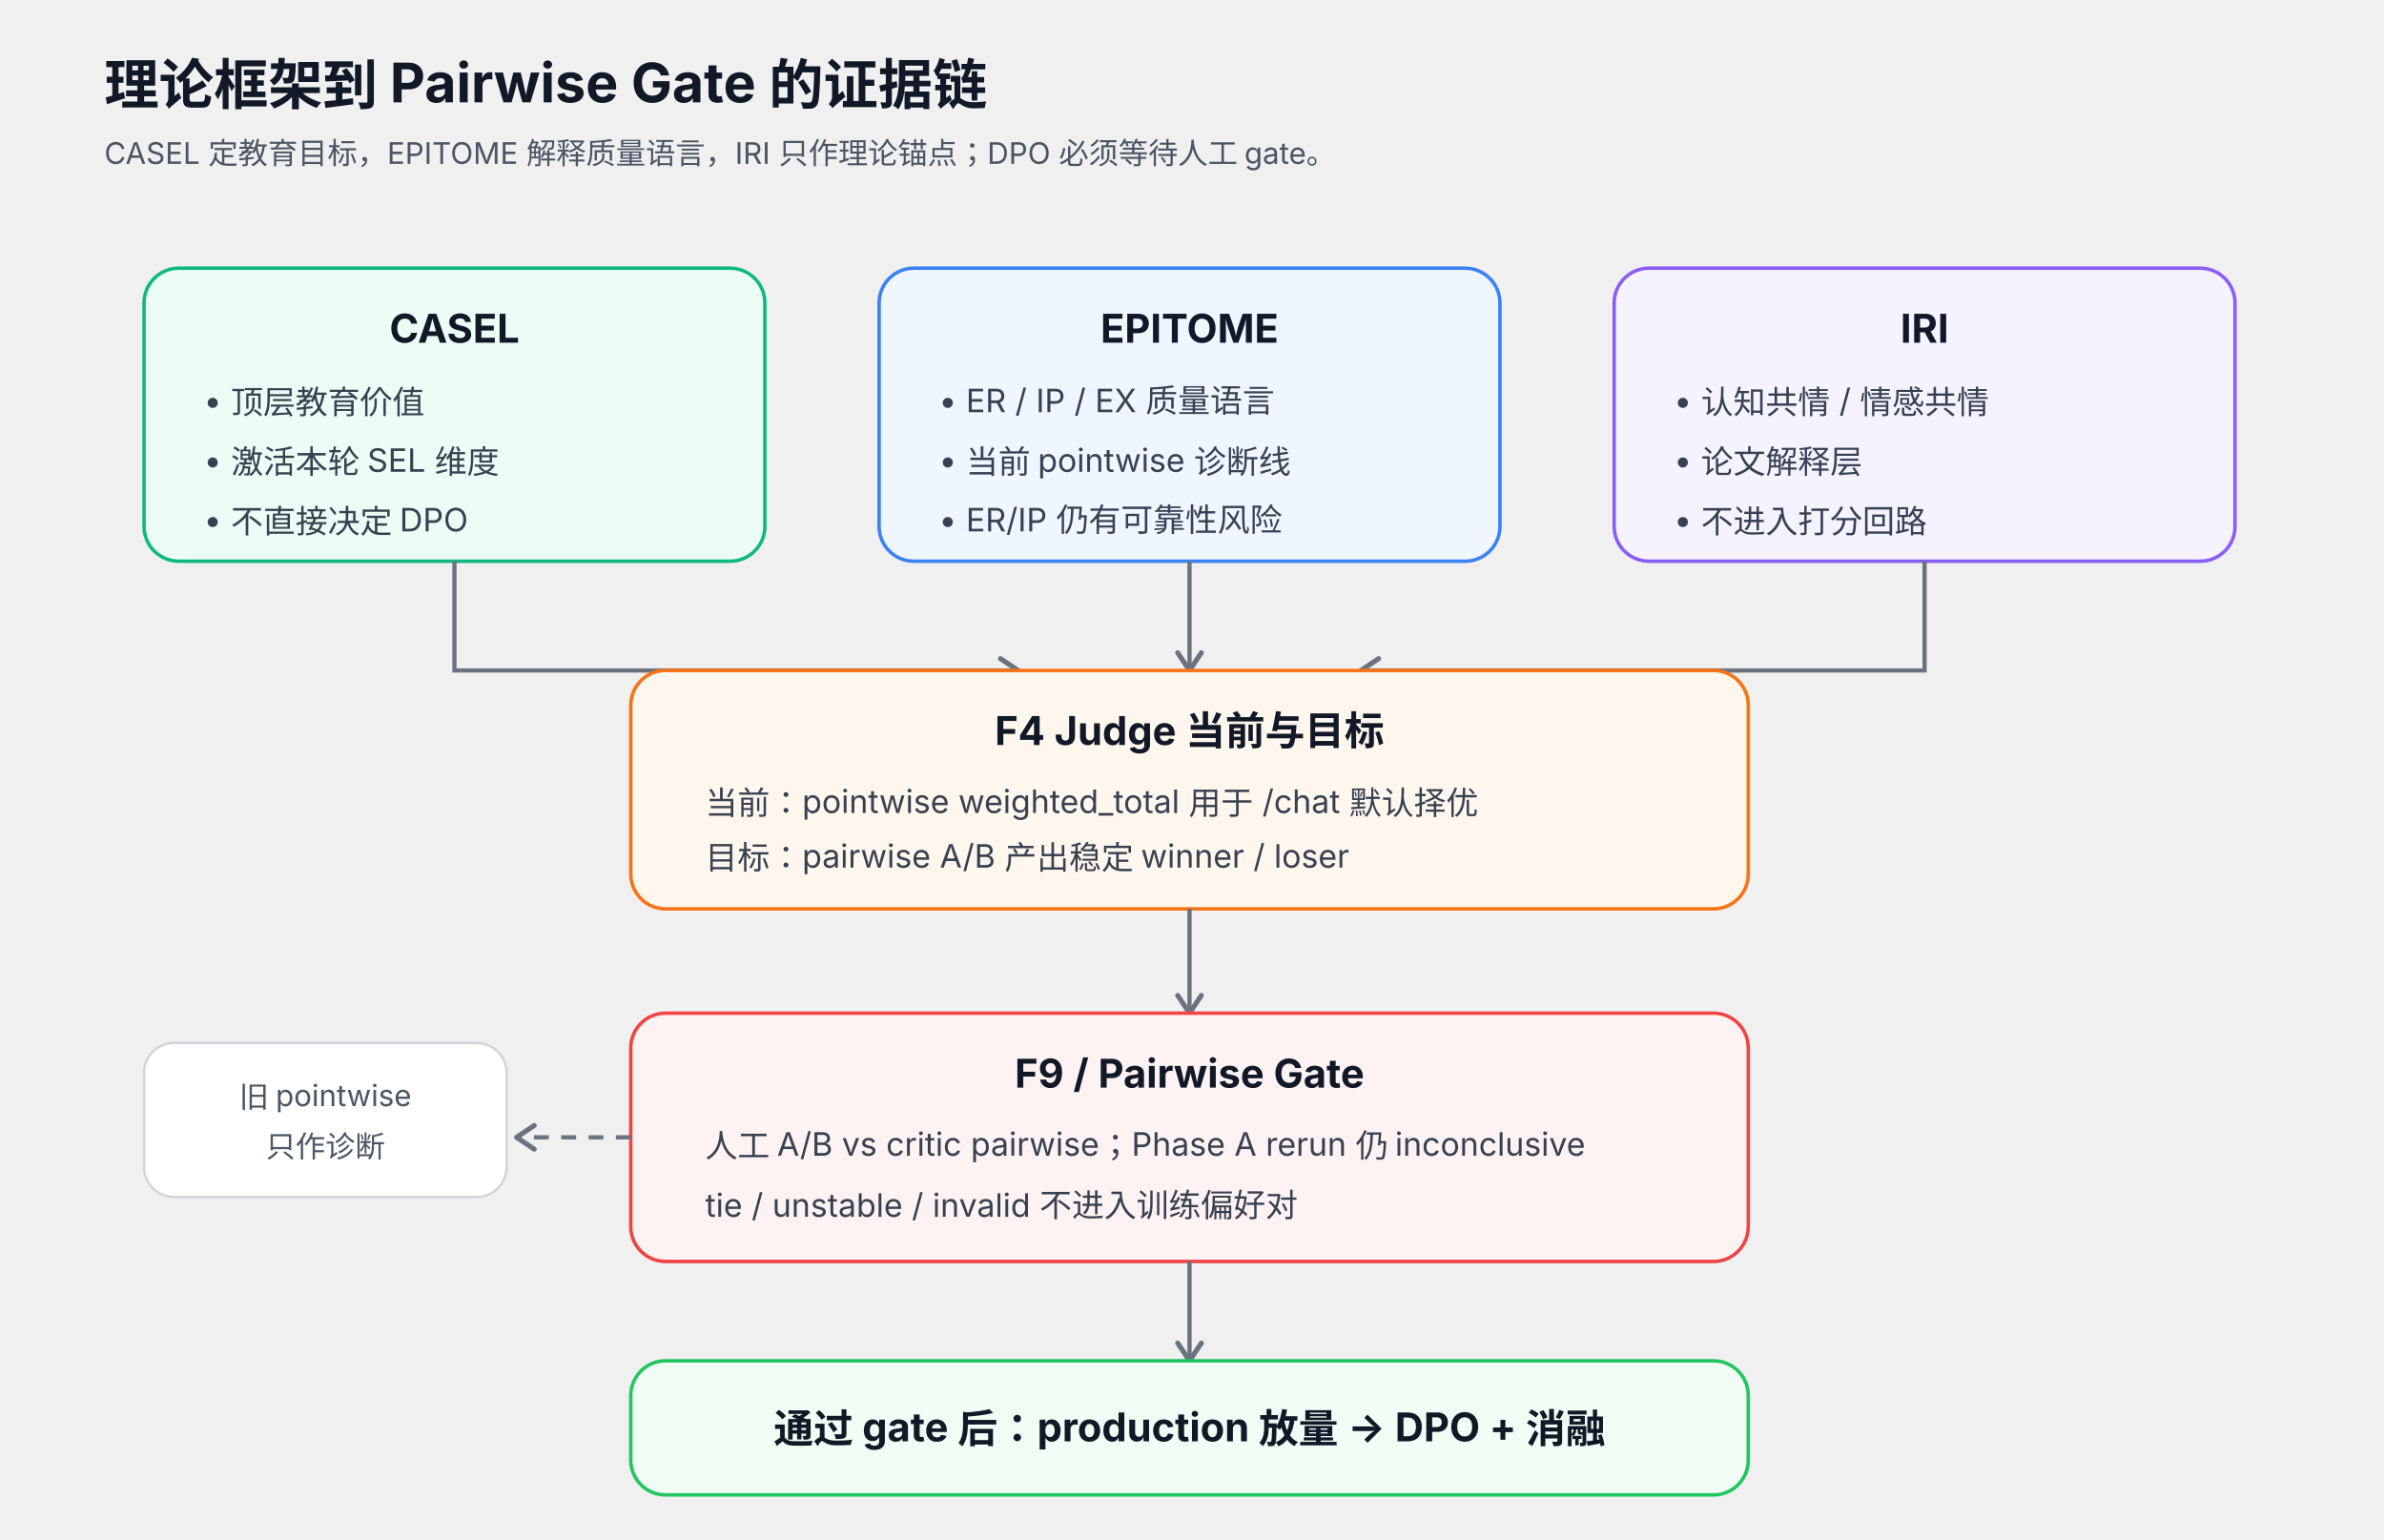
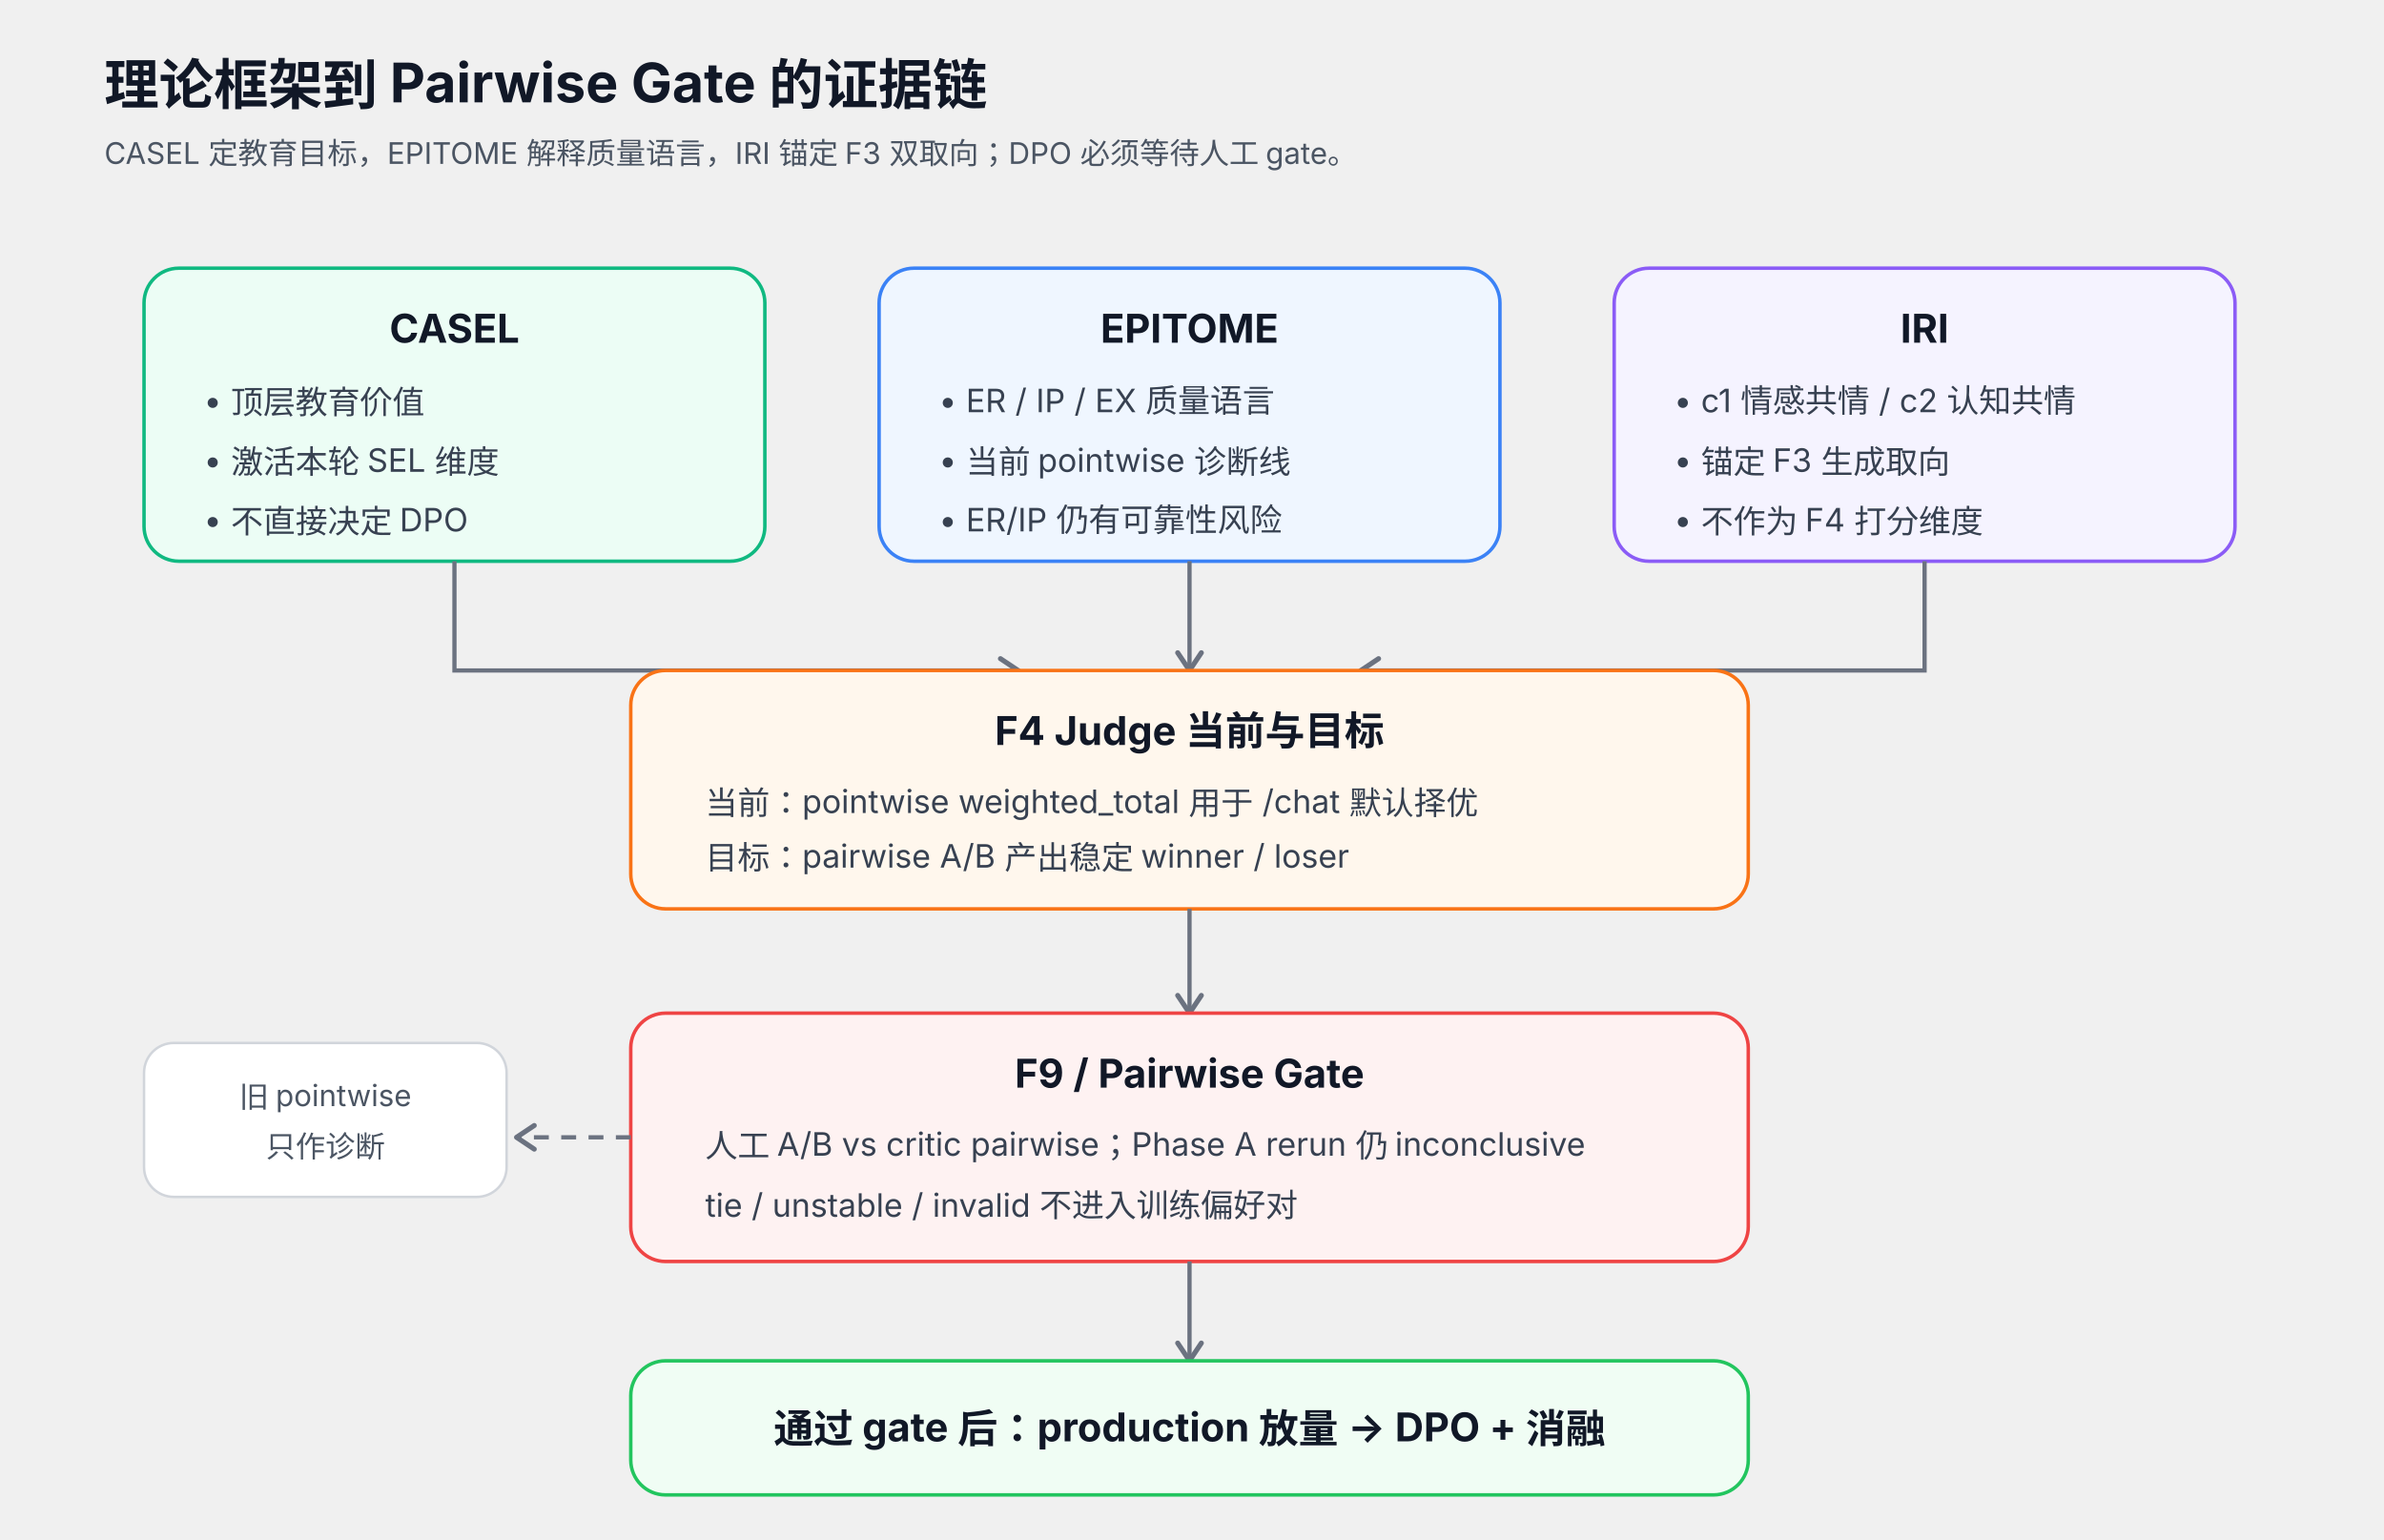
<svg xmlns="http://www.w3.org/2000/svg" width="960" height="620" viewBox="0 0 960 620" font-family="-apple-system,BlinkMacSystemFont,'Segoe UI','Microsoft YaHei',sans-serif">
  <style>
    .title{font-size:22px;font-weight:700;fill:#111827}
    .h{font-size:16px;font-weight:700;fill:#111827}
    .s{font-size:13px;fill:#374151}
    .note{font-size:12px;fill:#4b5563}
    .casel{fill:#ecfdf5;stroke:#10b981}
    .epitome{fill:#eff6ff;stroke:#3b82f6}
    .iri{fill:#f5f3ff;stroke:#8b5cf6}
    .judge{fill:#fff7ed;stroke:#f97316}
    .gate{fill:#fef2f2;stroke:#ef4444}
    .dpo{fill:#f0fdf4;stroke:#22c55e}
    .box{fill:#ffffff;stroke:#d1d5db}
    .arr{stroke:#6b7280;stroke-width:1.7;fill:none}
  </style>
  <defs>
    <marker id="arrow" viewBox="0 0 10 10" refX="8" refY="5" markerWidth="7" markerHeight="7" orient="auto-start-reverse">
      <path d="M2 1L8 5L2 9" fill="none" stroke="#6b7280" stroke-width="1.7" stroke-linecap="round" stroke-linejoin="round" />
    </marker>
  </defs>
  <text class="title" x="42" y="42">理论框架到 Pairwise Gate 的证据链</text>
-   <text class="note" x="42" y="66">CASEL 定教育目标，EPITOME 解释质量语言，IRI 只作理论锚点；DPO 必须等待人工 gate。</text>
+   <text class="note" x="42" y="66">CASEL 定教育目标，EPITOME 解释质量语言，IRI 锚定 F3 双取向；DPO 必须等待人工 gate。</text>
  <rect class="casel" x="58" y="108" width="250" height="118" rx="14" stroke-width="1.4" />
  <text class="h" x="183" y="138" text-anchor="middle">CASEL</text>
  <text class="s" x="82" y="166">• 顶层教育价值</text>
  <text class="s" x="82" y="190">• 激活本轮 SEL 维度</text>
  <text class="s" x="82" y="214">• 不直接决定 DPO</text>
  <rect class="epitome" x="354" y="108" width="250" height="118" rx="14" stroke-width="1.4" />
  <text class="h" x="479" y="138" text-anchor="middle">EPITOME</text>
  <text class="s" x="378" y="166">• ER / IP / EX 质量语言</text>
  <text class="s" x="378" y="190">• 当前 pointwise 诊断线</text>
  <text class="s" x="378" y="214">• ER/IP 仍有可靠性风险</text>
  <rect class="iri" x="650" y="108" width="250" height="118" rx="14" stroke-width="1.4" />
  <text class="h" x="775" y="138" text-anchor="middle">IRI</text>
-   <text class="s" x="674" y="166">• 认知共情 / 情感共情</text>
-   <text class="s" x="674" y="190">• 论文解释层</text>
-   <text class="s" x="674" y="214">• 不进入打分回路</text>
+   <text class="s" x="674" y="166">• c1 情感共情 / c2 认知共情</text>
+   <text class="s" x="674" y="190">• 锚定 F3 生成取向</text>
+   <text class="s" x="674" y="214">• 不作为 F4 打分维度</text>
  <path class="arr" d="M183 226 L183 270 L410 270" marker-end="url(#arrow)" />
  <path class="arr" d="M479 226 L479 270" marker-end="url(#arrow)" />
  <path class="arr" d="M775 226 L775 270 L548 270" marker-end="url(#arrow)" />
  <rect class="judge" x="254" y="270" width="450" height="96" rx="14" stroke-width="1.4" />
  <text class="h" x="479" y="300" text-anchor="middle">F4 Judge 当前与目标</text>
  <text class="s" x="284" y="328">当前：pointwise weighted_total 用于 /chat 默认择优</text>
  <text class="s" x="284" y="350">目标：pairwise A/B 产出稳定 winner / loser</text>
  <line class="arr" x1="479" y1="366" x2="479" y2="408" marker-end="url(#arrow)" />
  <rect class="gate" x="254" y="408" width="450" height="100" rx="14" stroke-width="1.4" />
  <text class="h" x="479" y="438" text-anchor="middle">F9 / Pairwise Gate</text>
  <text class="s" x="284" y="466">人工 A/B vs critic pairwise；Phase A rerun 仍 inconclusive</text>
  <text class="s" x="284" y="490">tie / unstable / invalid 不进入训练偏好对</text>
  <line class="arr" x1="479" y1="508" x2="479" y2="548" marker-end="url(#arrow)" />
  <rect class="dpo" x="254" y="548" width="450" height="54" rx="14" stroke-width="1.4" />
  <text class="h" x="479" y="581" text-anchor="middle">通过 gate 后：production 放量 -&gt; DPO + 消融</text>
  <rect class="box" x="58" y="420" width="146" height="62" rx="12" stroke-width="1" />
  <text class="note" x="131" y="446" text-anchor="middle">旧 pointwise</text>
  <text class="note" x="131" y="466" text-anchor="middle">只作诊断</text>
  <path class="arr" d="M254 458 L208 458" marker-end="url(#arrow)" stroke-dasharray="6 5" />
</svg>
